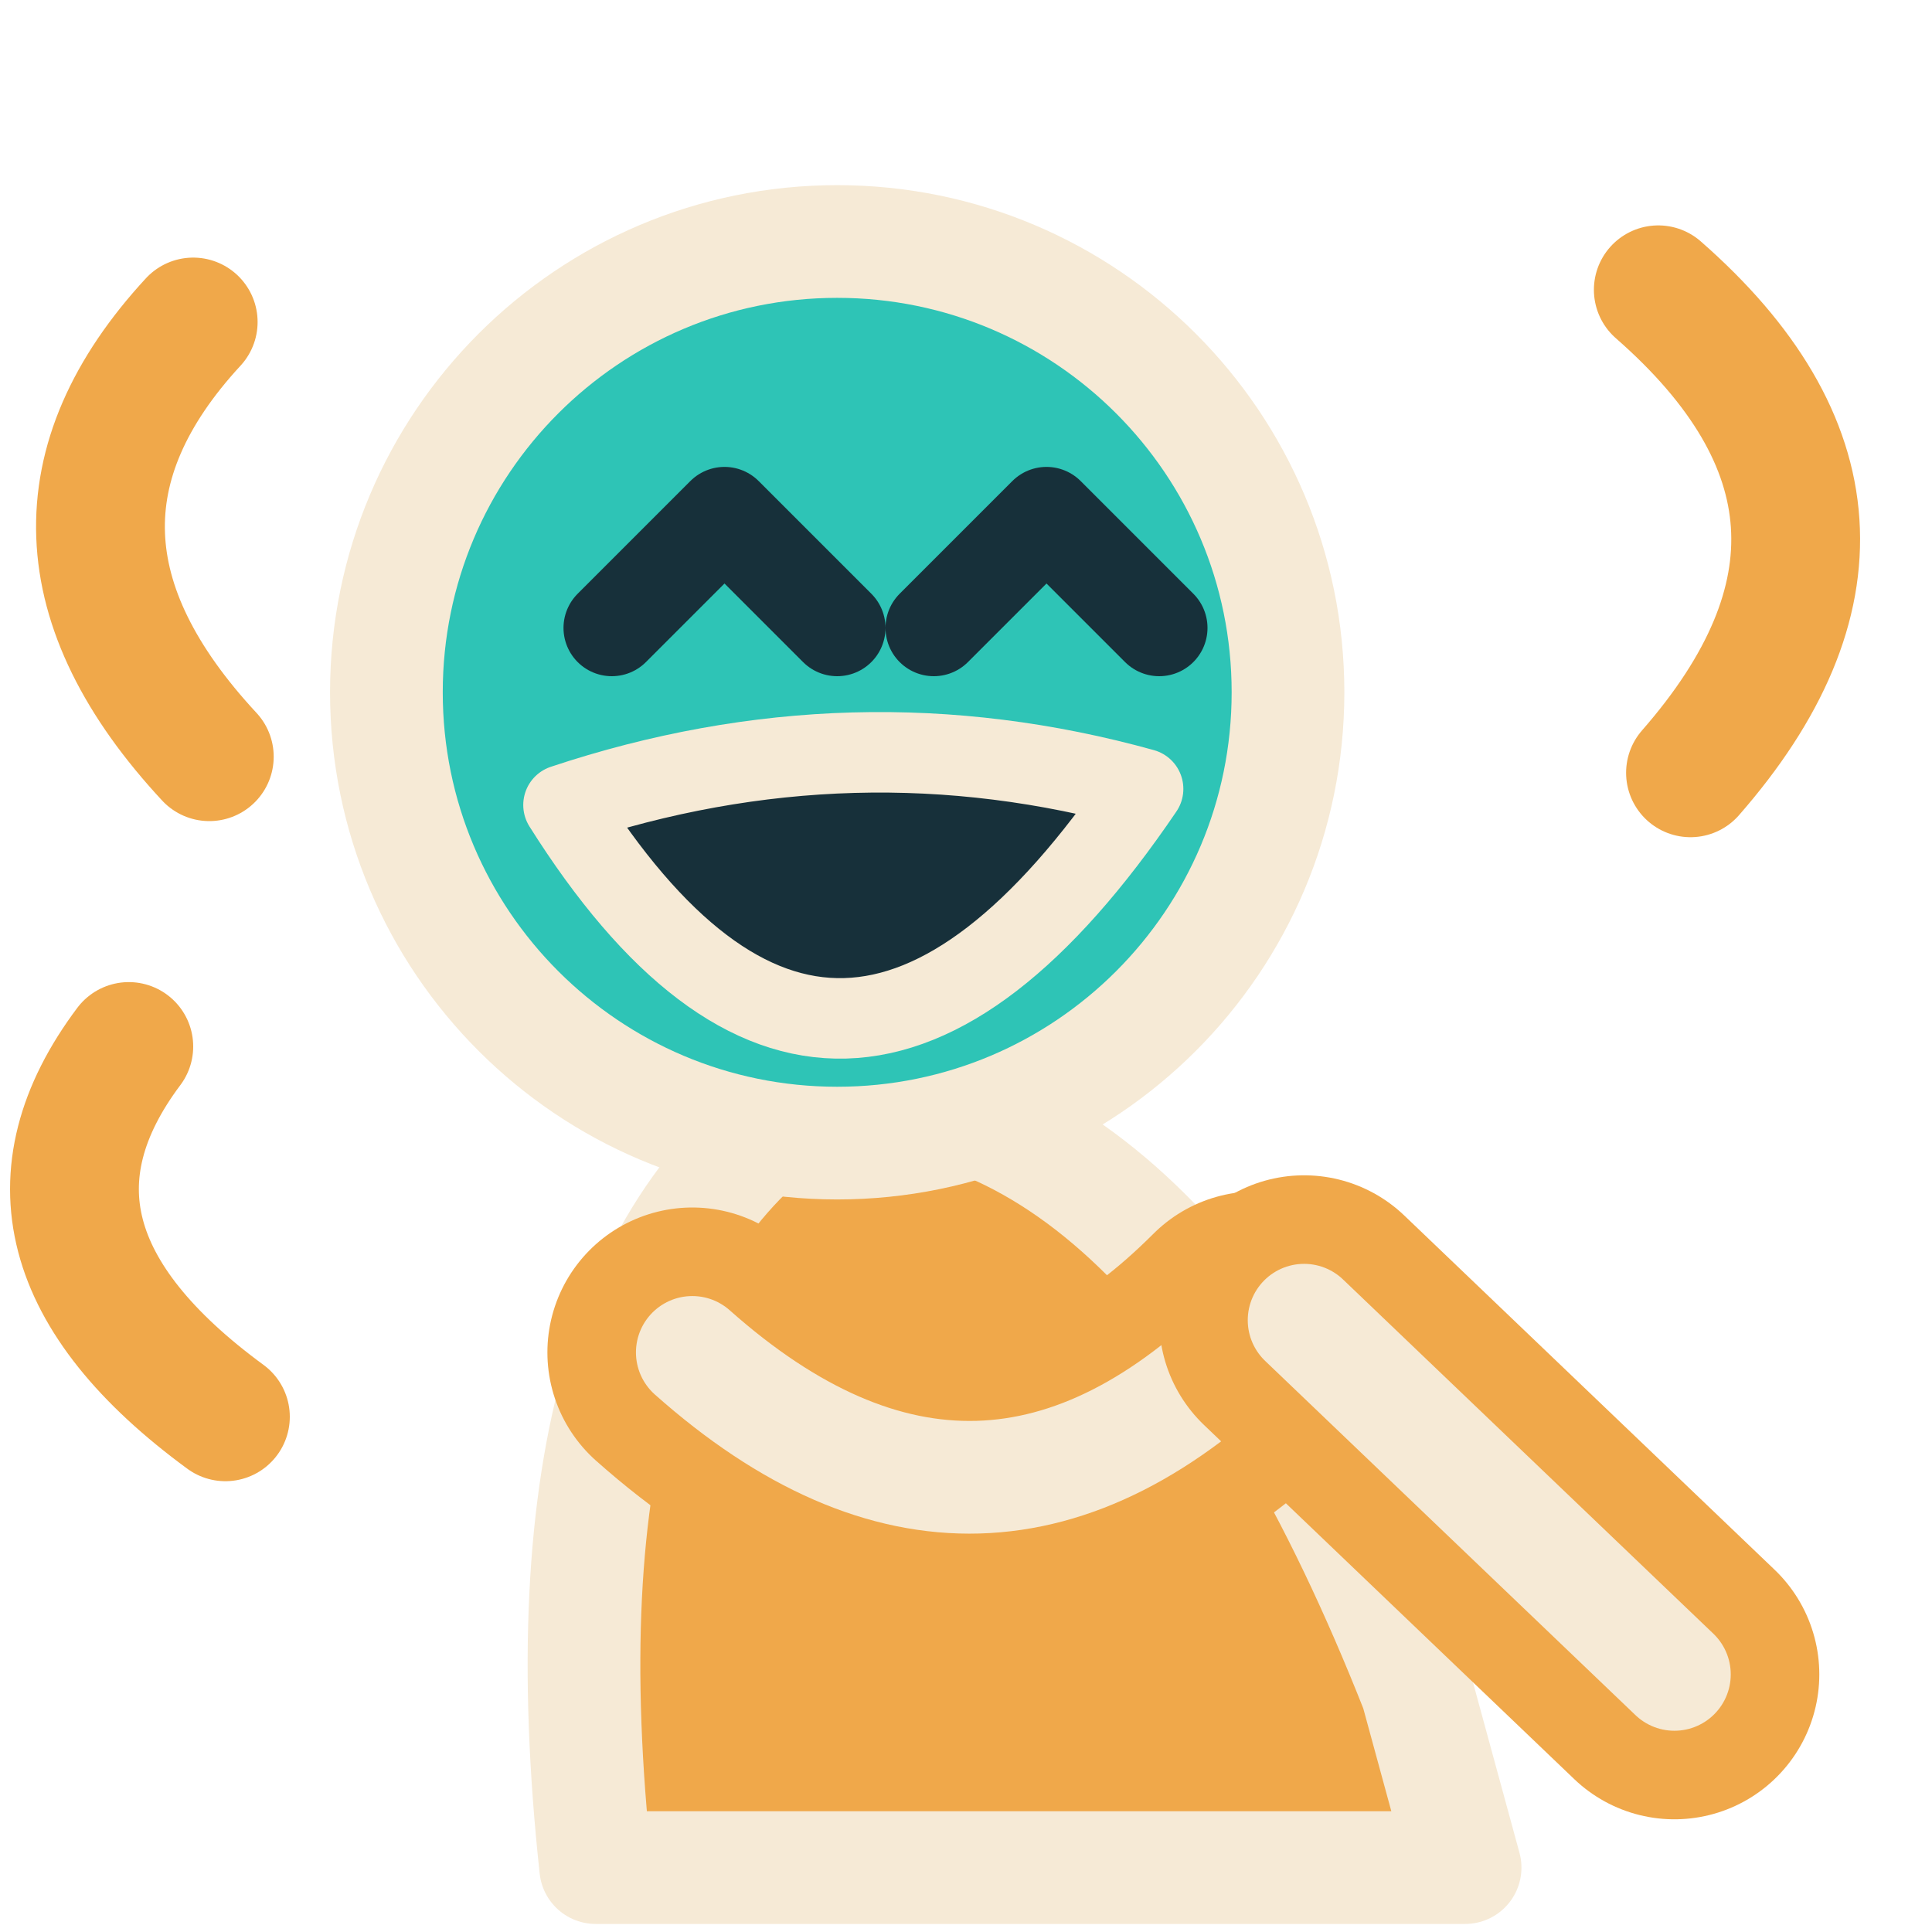
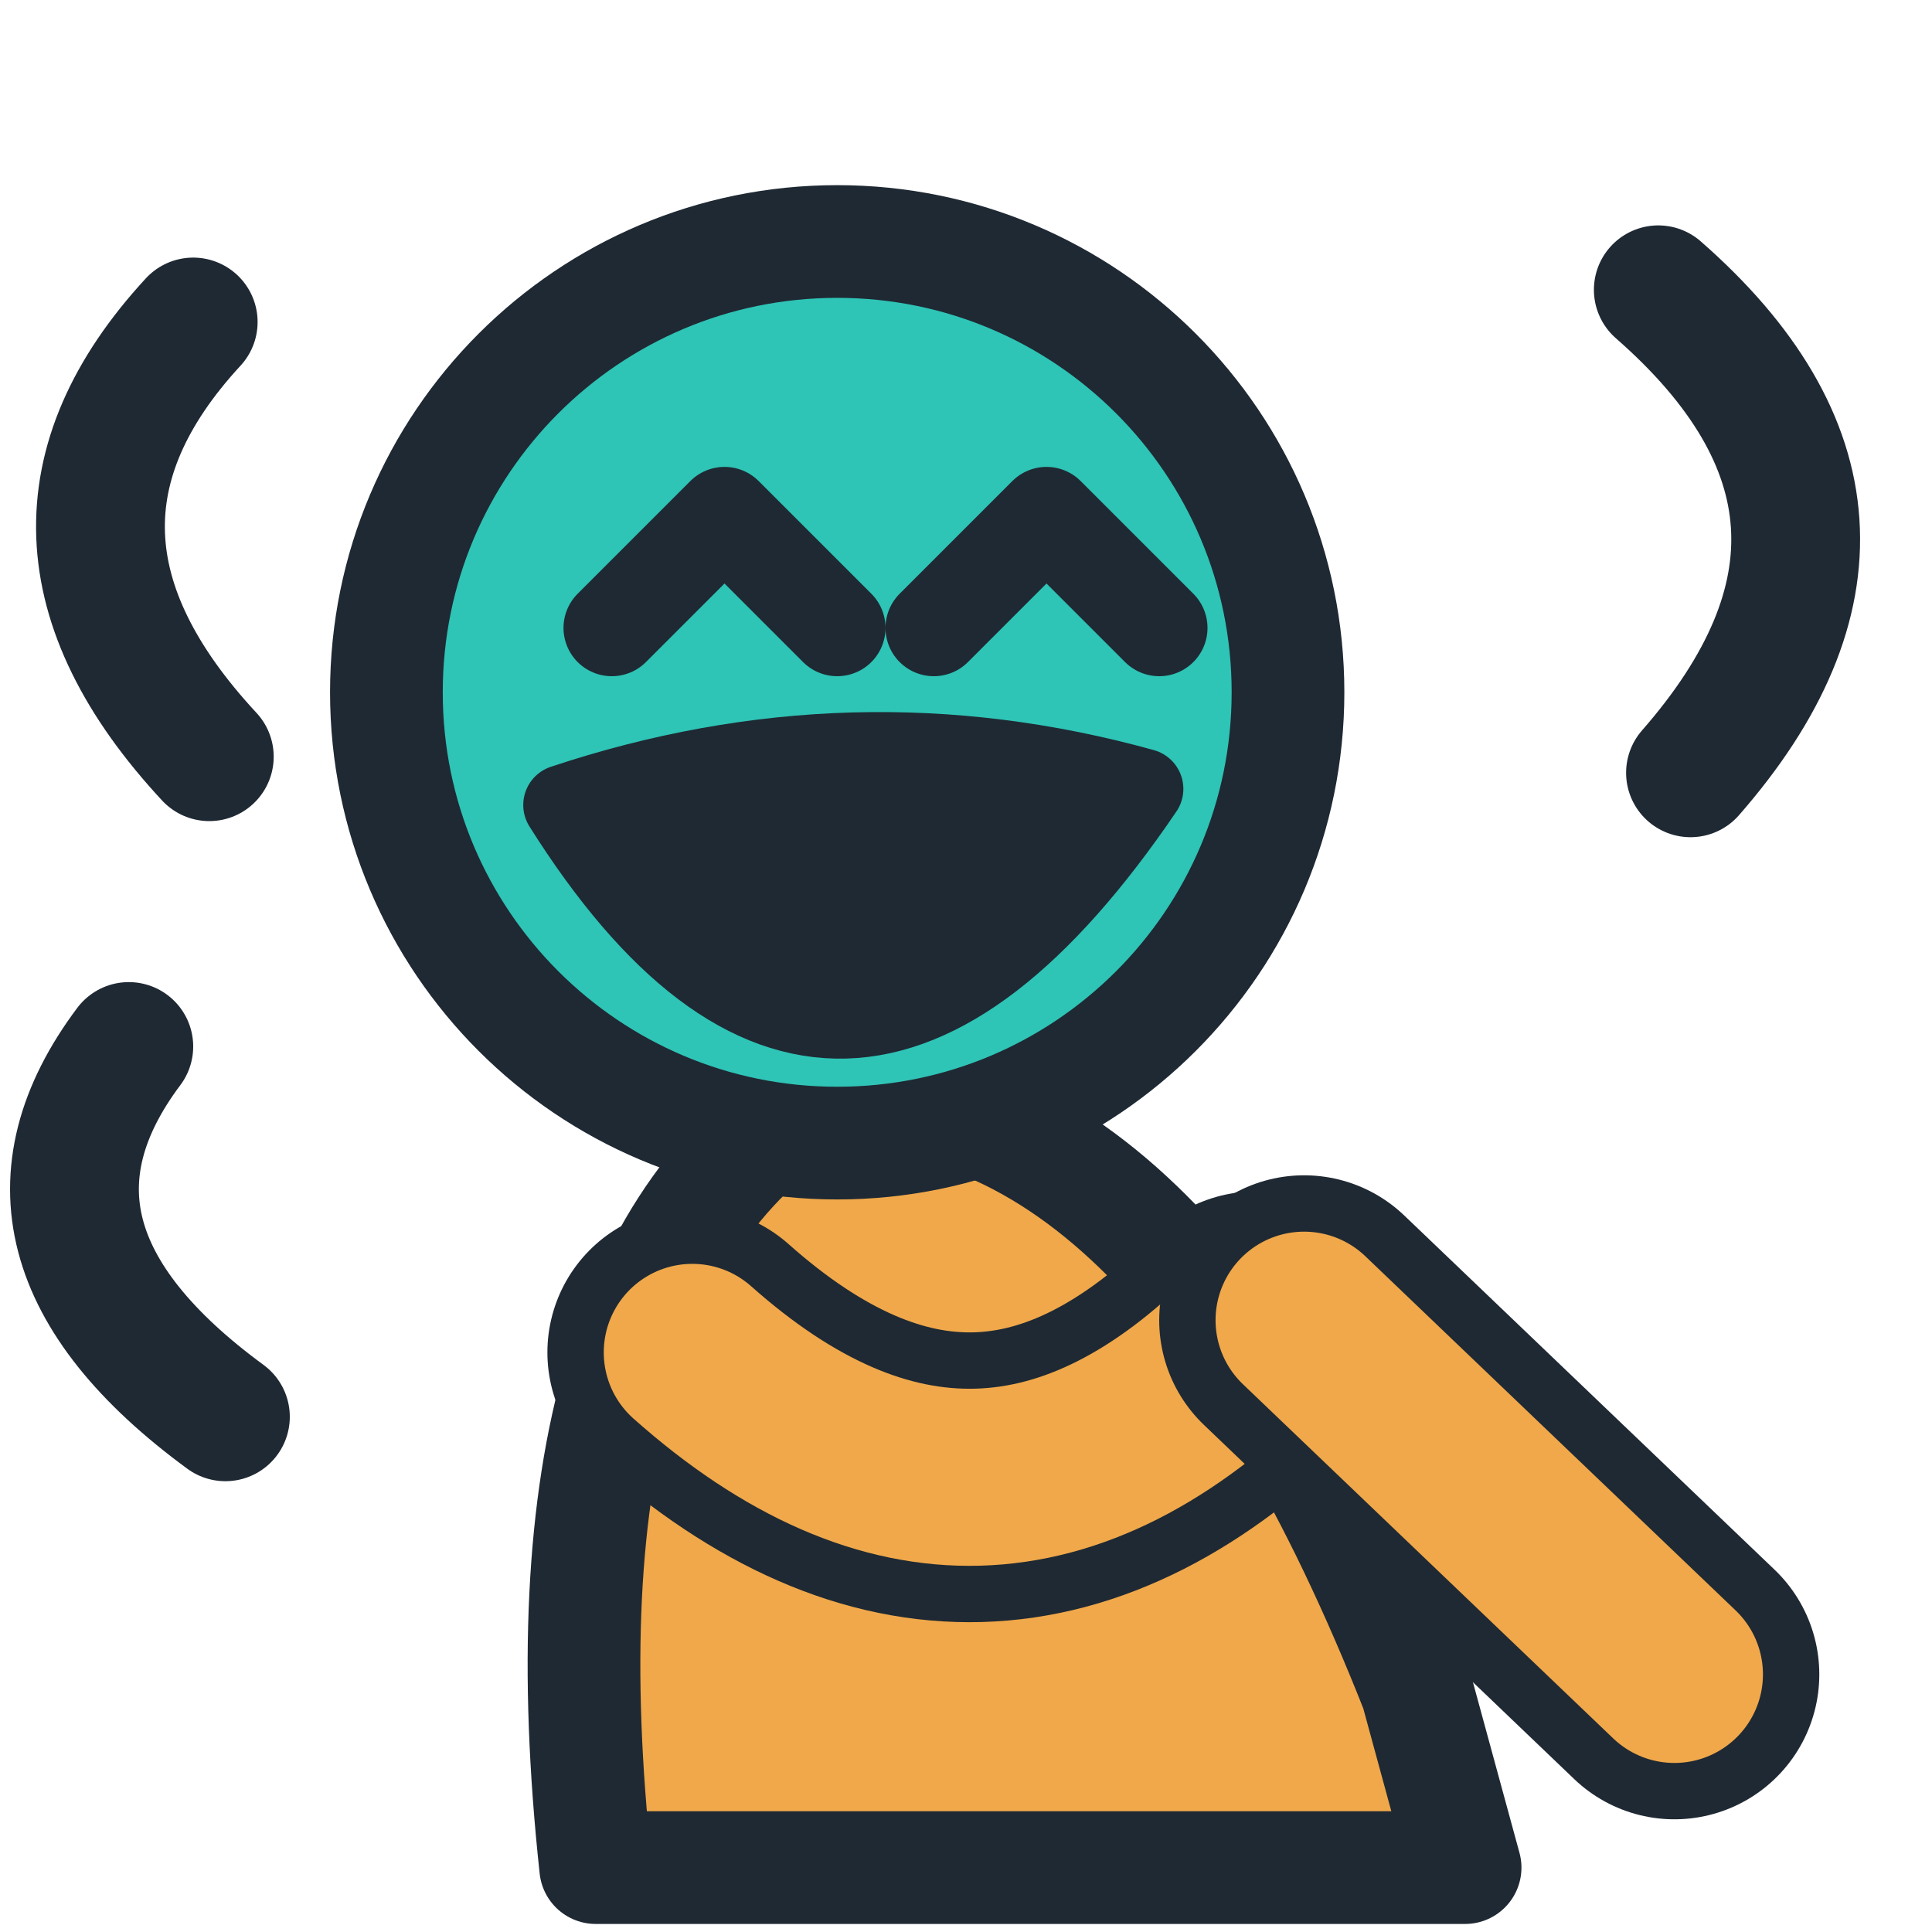
<svg xmlns="http://www.w3.org/2000/svg" viewBox="0 0 120 120" role="img" aria-labelledby="title">
-   <g>
-     <animateTransform attributeName="transform" type="rotate" values="-18 60 108;-4 60 108;-18 60 108" dur="1s" repeatCount="indefinite" />
-     <path d="M37 116 Q33 79 51 68 Q73 67 88 105 L91 116Z" fill="#f0a84a" stroke="#f6ead6" stroke-width="7" stroke-linejoin="round" />
-     <circle cx="52" cy="43" r="28" fill="#2ec4b6" stroke="#f6ead6" stroke-width="7" />
-     <path d="M38 39 L45 32 L52 39 M58 39 L65 32 L72 39" fill="none" stroke="#17303a" stroke-width="6" stroke-linecap="round" stroke-linejoin="round" />
-     <path d="M35 50 Q52 77 71 49 Q53 44 35 50Z" fill="#17303a" stroke="#f6ead6" stroke-width="5" stroke-linejoin="round" />
-     <path d="M43 84 Q61 100 78 83" fill="none" stroke="#f0a84a" stroke-width="18" stroke-linecap="round" />
-     <path d="M43 84 Q61 100 78 83" fill="none" stroke="#f6ead6" stroke-width="7" stroke-linecap="round" />
-     <path d="M81 82 L104 104" fill="none" stroke="#f0a84a" stroke-width="18" stroke-linecap="round" />
-     <path d="M81 82 L104 104" fill="none" stroke="#f6ead6" stroke-width="7" stroke-linecap="round" />
+   <style>
+     @keyframes lgh-body-move { 0%, 100% { transform: rotate(-18deg) } 50% { transform: rotate(-4deg) } }
+     @keyframes lgh-marks-move { 0%, 100% { transform: scale(.7) } 50% { transform: scale(1.15) } }
+     .lgh-body { animation: lgh-body-move 1s infinite; transform-box: view-box; transform-origin: 60px 108px; }
+     .lgh-marks { animation: lgh-marks-move 1s infinite; transform-box: view-box; transform-origin: 0 0; }
+     @media (prefers-reduced-motion: reduce) {
+       .lgh-body { animation: none; }
+       .lgh-marks { animation: none; }
+     }
+   </style>
+   <g class="lgh-body">
+     <path d="M37 116 Q33 79 51 68 Q73 67 88 105 L91 116Z" fill="#f0a84a" stroke="#1f2933" stroke-width="7" stroke-linejoin="round" />
+     <circle cx="52" cy="43" r="28" fill="#2ec4b6" stroke="#1f2933" stroke-width="7" />
+     <path d="M38 39 L45 32 L52 39 M58 39 L65 32 L72 39" fill="none" stroke="#1f2933" stroke-width="6" stroke-linecap="round" stroke-linejoin="round" />
+     <path d="M35 50 Q52 77 71 49 Q53 44 35 50Z" fill="#1f2933" stroke="#1f2933" stroke-width="5" stroke-linejoin="round" />
+     <path d="M43 84 Q61 100 78 83" fill="none" stroke="#1f2933" stroke-width="18" stroke-linecap="round" />
+     <path d="M43 84 Q61 100 78 83" fill="none" stroke="#f0a84a" stroke-width="11" stroke-linecap="round" />
+     <path d="M81 82 L104 104" fill="none" stroke="#1f2933" stroke-width="18" stroke-linecap="round" />
+     <path d="M81 82 L104 104" fill="none" stroke="#f0a84a" stroke-width="11" stroke-linecap="round" />
  </g>
-   <g fill="none" stroke="#f0a84a" stroke-width="8" stroke-linecap="round">
+   <g class="lgh-marks" fill="none" stroke="#1f2933" stroke-width="8" stroke-linecap="round">
    <path d="M12 20 Q0 33 13 47 M103 18 Q119 32 105 48 M8 65 Q-1 77 14 88" />
-     <animateTransform attributeName="transform" type="scale" values=".7;1.15;.7" dur="1s" repeatCount="indefinite" />
  </g>
</svg>
